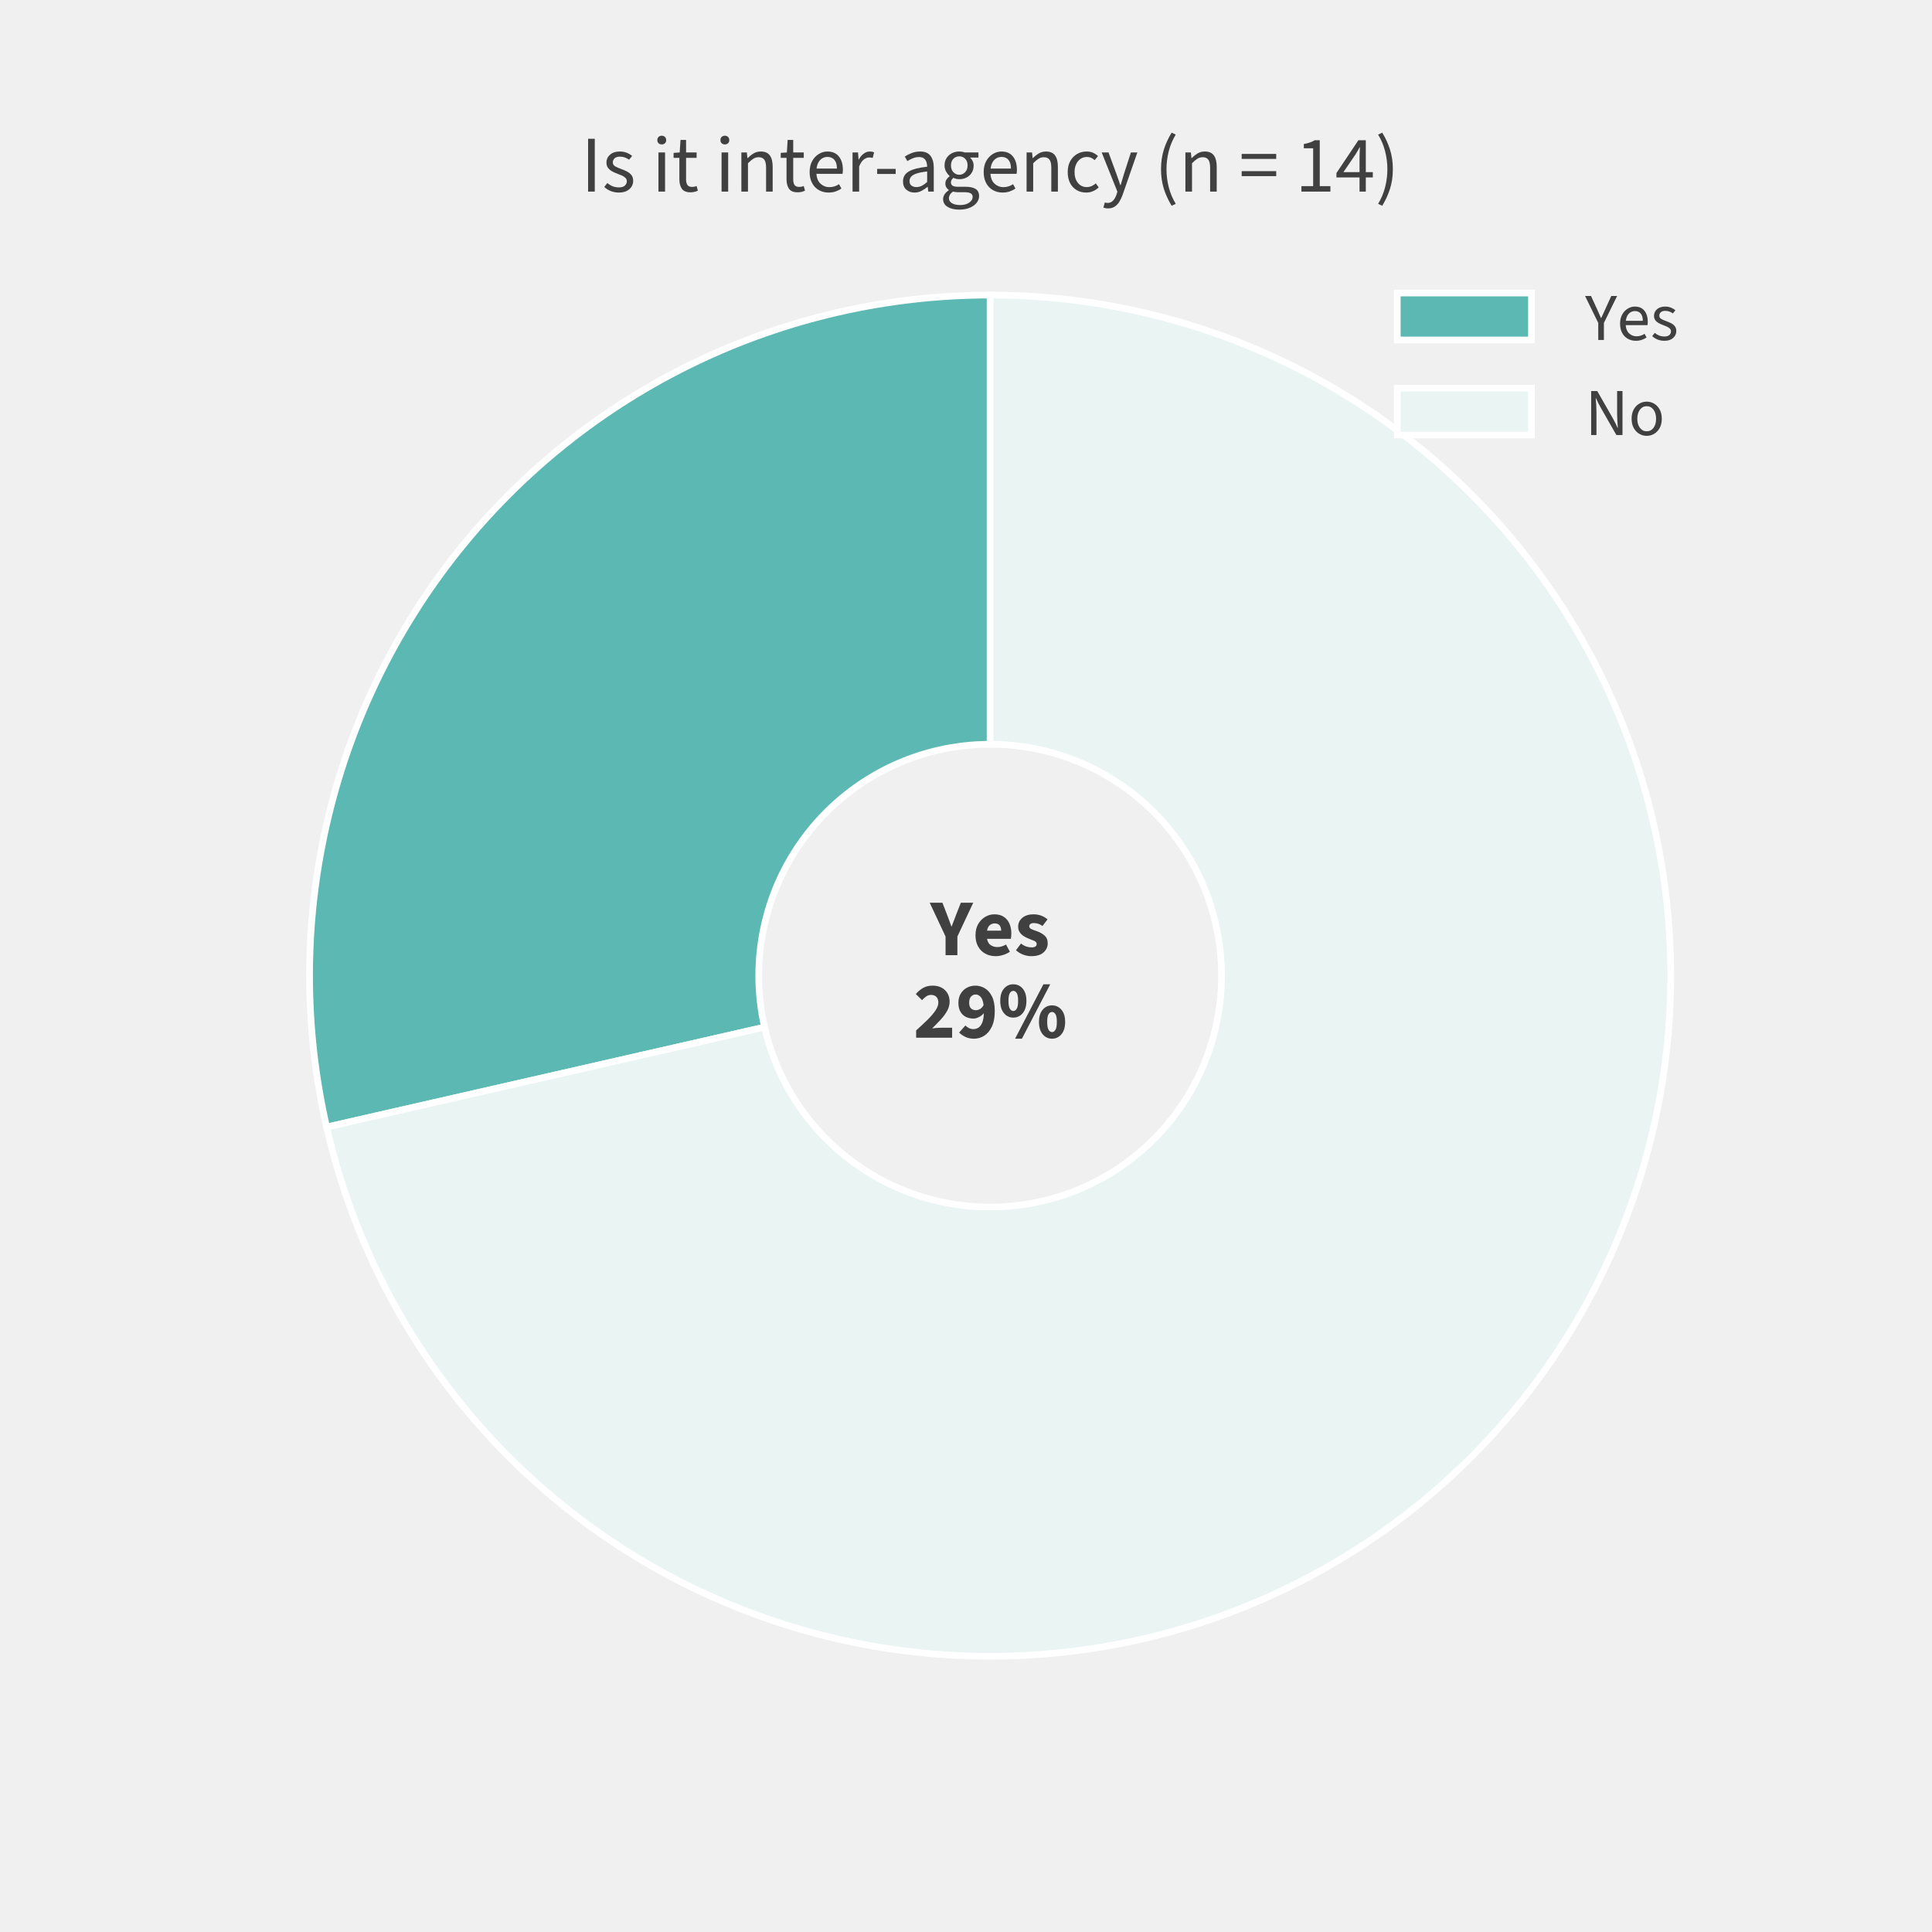
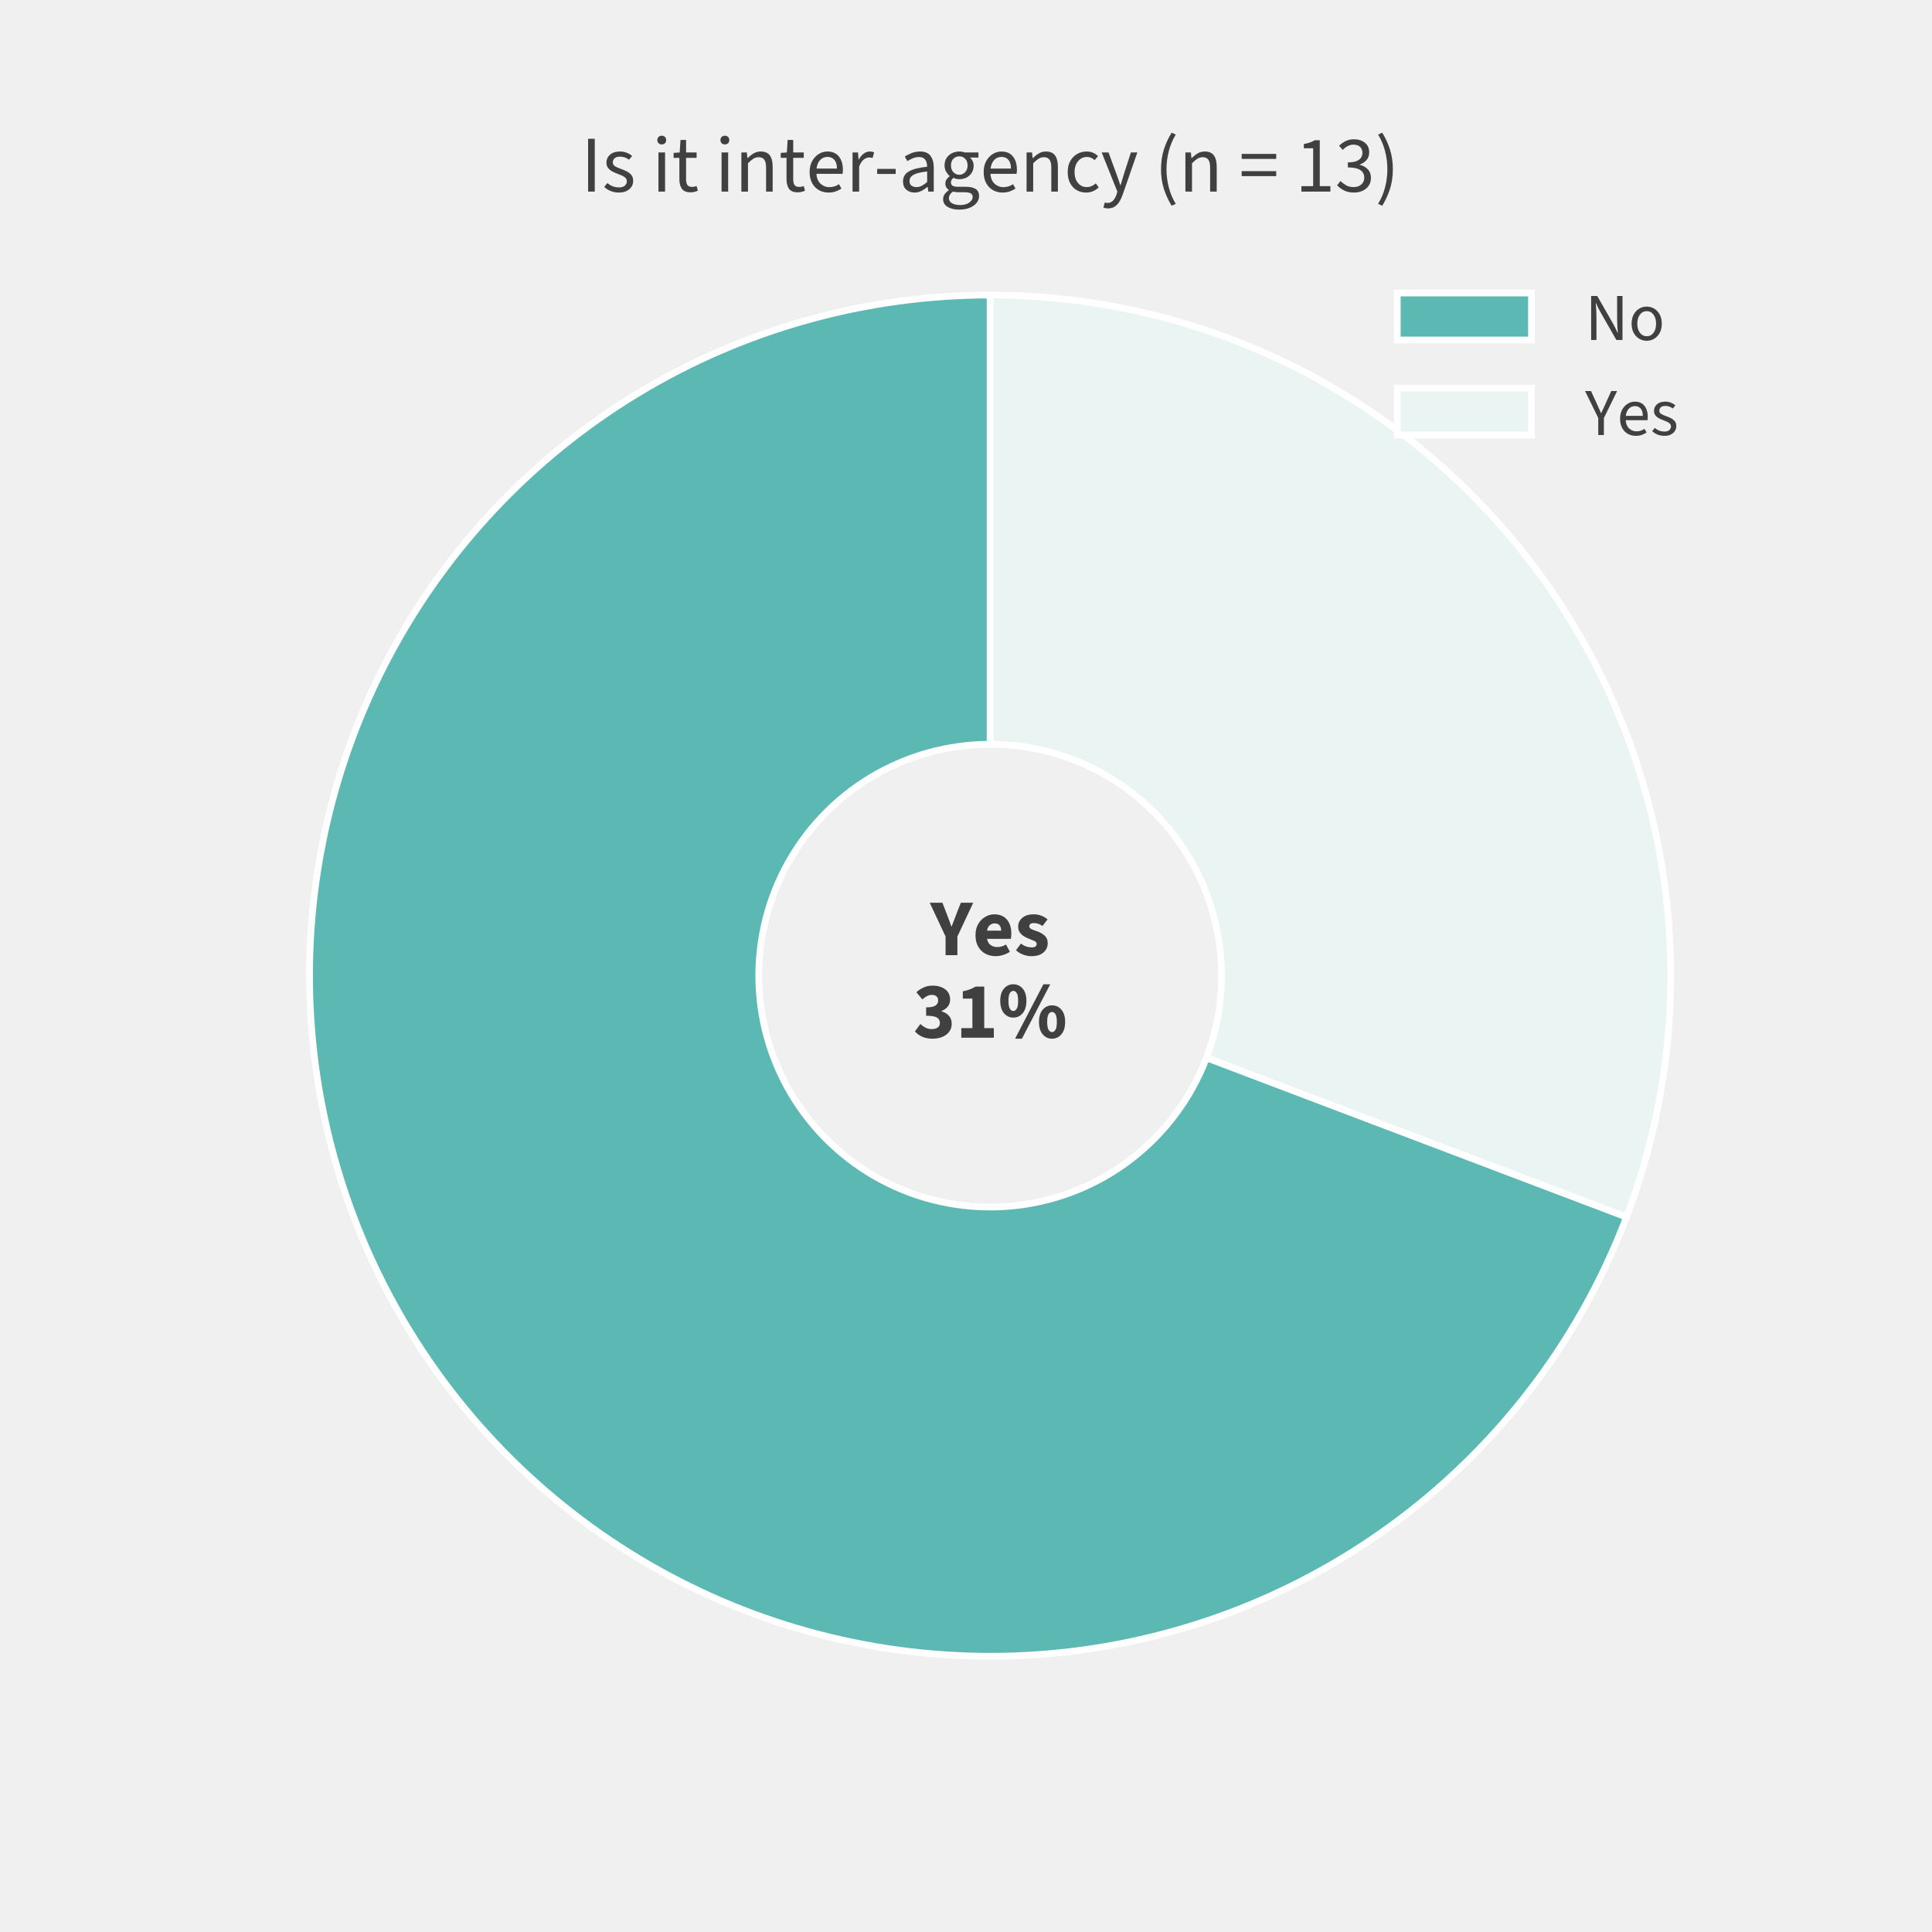
<svg xmlns="http://www.w3.org/2000/svg" xmlns:xlink="http://www.w3.org/1999/xlink" width="288pt" height="288pt" viewBox="0 0 288 288" version="1.1">
  <defs>
    <style type="text/css">*{stroke-linejoin: round; stroke-linecap: butt}</style>
  </defs>
  <g id="figure_1">
    <g id="patch_1">
      <path d="M 0 288  L 288 288  L 288 0  L 0 0  L 0 288  z " style="fill: none" />
    </g>
    <g id="axes_1">
      <g id="patch_2">
-         <path d="M 147.6 43.986  C 132.359 43.986 117.312 47.42 103.58 54.033  C 89.849 60.646 77.782 70.268 68.28 82.184  C 58.777 94.1 52.08 108.006 48.689 122.864  C 45.298 137.723 45.298 153.157 48.689 168.016  L 113.97 153.116  C 112.817 148.064 112.817 142.816 113.97 137.764  C 115.123 132.712 117.4 127.985 120.631 123.933  C 123.862 119.882 127.965 116.61 132.633 114.362  C 137.302 112.113 142.418 110.946 147.6 110.946  z " style="fill: #5cb8b2; stroke: #ffffff; stroke-linejoin: miter" />
+         <path d="M 147.6 43.985  C 129.099 43.985 110.946 49.046 95.114 58.617  C 79.281 68.188 66.364 81.91 57.766 98.292  C 49.169 114.673 45.213 133.099 46.331 151.566  C 47.448 170.033 53.595 187.847 64.105 203.073  C 74.614 218.299 89.091 230.364 105.962 237.956  C 122.833 245.549 141.463 248.385 159.829 246.155  C 178.195 243.925 195.606 236.713 210.169 225.303  C 224.732 213.894 235.901 198.715 242.462 181.416  L 179.853 157.672  C 177.622 163.553 173.825 168.714 168.873 172.594  C 163.922 176.473 158.002 178.925 151.758 179.683  C 145.514 180.441 139.179 179.477 133.443 176.896  C 127.707 174.314 122.785 170.212 119.212 165.035  C 115.638 159.858 113.548 153.802 113.168 147.523  C 112.789 141.244 114.133 134.979 117.057 129.41  C 119.98 123.84 124.372 119.174 129.755 115.92  C 135.138 112.666 141.31 110.945 147.6 110.945  z " style="fill: #5cb8b2; stroke: #ffffff; stroke-linejoin: miter" />
      </g>
      <g id="patch_3">
-         <path d="M 48.689 168.016  C 52.938 186.633 62.358 203.677 75.861 217.179  C 89.363 230.682 106.407 240.102 125.024 244.351  C 143.641 248.6 163.084 247.508 181.108 241.202  C 199.132 234.895 215.015 223.626 226.92 208.696  C 238.826 193.767 246.279 175.775 248.417 156.8  C 250.555 137.824 247.293 118.625 239.007 101.421  C 230.722 84.216 217.746 69.695 201.577 59.536  C 185.409 49.377 166.695 43.986 147.6 43.986  L 147.6 110.946  C 154.092 110.946 160.455 112.779 165.952 116.233  C 171.45 119.687 175.862 124.624 178.679 130.474  C 181.496 136.323 182.605 142.851 181.878 149.302  C 181.151 155.754 178.617 161.871 174.569 166.947  C 170.521 172.023 165.121 175.855 158.993 177.999  C 152.865 180.143 146.254 180.515 139.924 179.07  C 133.595 177.625 127.8 174.422 123.209 169.832  C 118.618 165.241 115.415 159.446 113.97 153.116  z " style="fill: #e9f4f3; stroke: #ffffff; stroke-linejoin: miter" />
+         <path d="M 242.462 181.416  C 248.286 166.059 250.295 149.516 248.315 133.211  C 246.335 116.907 240.426 101.324 231.096 87.807  C 221.766 74.29 209.291 63.239 194.748 55.606  C 180.205 47.974 164.024 43.985 147.6 43.985  L 147.6 110.945  C 153.184 110.945 158.686 112.302 163.63 114.897  C 168.575 117.492 172.816 121.249 175.988 125.845  C 179.161 130.441 181.17 135.739 181.843 141.282  C 182.516 146.826 181.833 152.451 179.853 157.672  z " style="fill: #e9f4f3; stroke: #ffffff; stroke-linejoin: miter" />
      </g>
      <g id="matplotlib.axis_1" />
      <g id="matplotlib.axis_2" />
      <g id="text_1">
-         <g style="fill: #404040" transform="translate(138.6844 142.3903) scale(0.12 -0.12)">
+         <g style="fill: #404040" transform="translate(138.6844 142.3902) scale(0.12 -0.12)">
          <defs>
            <path id="SourceSans3-Bold-59" d="M 1210 0  L 1210 1485  L -51 4173  L 960 4173  L 1331 3213  Q 1421 2976 1504 2755  Q 1587 2534 1670 2291  L 1696 2291  Q 1786 2534 1875 2755  Q 1965 2976 2048 3213  L 2426 4173  L 3411 4173  L 2150 1485  L 2150 0  L 1210 0  z " transform="scale(0.015625)" />
            <path id="SourceSans3-Bold-65" d="M 1747 2528  Q 1562 2528 1386 2403  Q 1210 2278 1146 1952  L 2272 1952  Q 2272 2202 2150 2365  Q 2029 2528 1747 2528  z M 1837 -77  Q 1382 -77 1017 118  Q 653 314 441 688  Q 230 1062 230 1587  Q 230 2106 444 2477  Q 659 2848 1004 3049  Q 1350 3251 1728 3251  Q 2182 3251 2483 3049  Q 2784 2848 2931 2505  Q 3078 2163 3078 1728  Q 3078 1606 3065 1488  Q 3053 1370 3040 1299  L 1146 1299  Q 1222 928 1459 787  Q 1696 646 1965 646  Q 2317 646 2656 851  L 2963 275  Q 2726 109 2422 16  Q 2118 -77 1837 -77  z " transform="scale(0.015625)" />
            <path id="SourceSans3-Bold-73" d="M 1350 -77  Q 1037 -77 707 44  Q 378 166 134 397  L 531 928  Q 749 755 963 688  Q 1178 621 1376 621  Q 1587 621 1683 694  Q 1779 768 1779 890  Q 1779 1050 1596 1133  Q 1414 1216 1158 1312  Q 934 1395 739 1523  Q 544 1651 425 1833  Q 307 2016 307 2259  Q 307 2701 643 2976  Q 979 3251 1523 3251  Q 1869 3251 2157 3139  Q 2445 3027 2643 2848  L 2240 2323  Q 2067 2451 1894 2502  Q 1722 2554 1555 2554  Q 1370 2554 1280 2483  Q 1190 2413 1190 2304  Q 1190 2163 1334 2086  Q 1478 2010 1779 1914  Q 2144 1792 2400 1568  Q 2656 1344 2656 947  Q 2656 518 2323 220  Q 1990 -77 1350 -77  z " transform="scale(0.015625)" />
          </defs>
          <use xlink:href="#SourceSans3-Bold-59" />
          <use xlink:href="#SourceSans3-Bold-65" transform="translate(52.49999 0)" />
          <use xlink:href="#SourceSans3-Bold-73" transform="translate(104.3 0)" />
        </g>
-         <g style="fill: #404040" transform="translate(136.1222 154.6925) scale(0.12 -0.12)">
+         <g style="fill: #404040" transform="translate(136.1222 154.6924) scale(0.12 -0.12)">
          <defs>
-             <path id="SourceSans3-Bold-32" d="M 237 0  L 237 582  Q 749 1037 1149 1433  Q 1549 1830 1776 2169  Q 2003 2509 2003 2790  Q 2003 3091 1846 3248  Q 1690 3405 1427 3405  Q 1210 3405 1034 3280  Q 858 3155 704 2989  L 211 3475  Q 506 3808 816 3974  Q 1126 4141 1555 4141  Q 1958 4141 2259 3981  Q 2560 3821 2729 3533  Q 2899 3245 2899 2854  Q 2899 2490 2704 2138  Q 2509 1786 2192 1443  Q 1875 1101 1510 742  Q 1670 762 1859 778  Q 2048 794 2189 794  L 3098 794  L 3098 0  L 237 0  z " transform="scale(0.015625)" />
-             <path id="SourceSans3-Bold-39" d="M 1075 2778  Q 1075 2458 1228 2323  Q 1382 2189 1613 2189  Q 1773 2189 1936 2281  Q 2099 2374 2221 2592  Q 2157 3072 1981 3254  Q 1805 3437 1587 3437  Q 1382 3437 1228 3280  Q 1075 3123 1075 2778  z M 1466 -77  Q 1062 -77 764 70  Q 467 218 275 410  L 774 973  Q 877 858 1049 771  Q 1222 685 1402 685  Q 1632 685 1814 803  Q 1997 922 2112 1200  Q 2227 1478 2240 1952  Q 2080 1754 1846 1638  Q 1613 1523 1427 1523  Q 1082 1523 810 1657  Q 538 1792 378 2070  Q 218 2349 218 2778  Q 218 3200 403 3507  Q 589 3814 896 3977  Q 1203 4141 1568 4141  Q 1965 4141 2317 3933  Q 2669 3725 2889 3283  Q 3110 2842 3110 2125  Q 3110 1370 2876 880  Q 2643 390 2268 156  Q 1894 -77 1466 -77  z " transform="scale(0.015625)" />
+             <path id="SourceSans3-Bold-33" d="M 1555 -77  Q 1062 -77 713 83  Q 365 243 141 499  L 576 1094  Q 762 915 986 800  Q 1210 685 1466 685  Q 1766 685 1945 809  Q 2125 934 2125 1165  Q 2125 1344 2035 1475  Q 1946 1606 1709 1676  Q 1472 1747 1030 1747  L 1030 2413  Q 1581 2413 1785 2563  Q 1990 2714 1990 2957  Q 1990 3168 1862 3286  Q 1734 3405 1491 3405  Q 1274 3405 1098 3309  Q 922 3213 730 3046  L 256 3622  Q 538 3866 851 4003  Q 1165 4141 1536 4141  Q 2163 4141 2550 3849  Q 2938 3558 2938 3027  Q 2938 2714 2762 2490  Q 2586 2266 2259 2125  L 2259 2099  Q 2611 1997 2838 1750  Q 3066 1504 3066 1107  Q 3066 730 2858 464  Q 2650 198 2307 60  Q 1965 -77 1555 -77  z " transform="scale(0.015625)" />
+             <path id="SourceSans3-Bold-31" d="M 448 0  L 448 762  L 1331 762  L 1331 3110  L 570 3110  L 570 3693  Q 902 3757 1132 3846  Q 1363 3936 1581 4064  L 2272 4064  L 2272 762  L 3034 762  L 3034 0  L 448 0  z " transform="scale(0.015625)" />
            <path id="SourceSans3-Bold-25" d="M 1203 1600  Q 755 1600 460 1952  Q 166 2304 166 2931  Q 166 3559 460 3904  Q 755 4250 1203 4250  Q 1658 4250 1952 3904  Q 2246 3559 2246 2931  Q 2246 2304 1952 1952  Q 1658 1600 1203 1600  z M 1203 2125  Q 1363 2125 1475 2304  Q 1587 2483 1587 2931  Q 1587 3379 1475 3552  Q 1363 3725 1203 3725  Q 1043 3725 931 3552  Q 819 3379 819 2931  Q 819 2483 931 2304  Q 1043 2125 1203 2125  z M 1344 -77  L 3597 4250  L 4141 4250  L 1888 -77  L 1344 -77  z M 4282 -77  Q 3834 -77 3539 275  Q 3245 627 3245 1254  Q 3245 1882 3539 2227  Q 3834 2573 4282 2573  Q 4736 2573 5030 2227  Q 5325 1882 5325 1254  Q 5325 627 5030 275  Q 4736 -77 4282 -77  z M 4282 448  Q 4442 448 4554 627  Q 4666 806 4666 1254  Q 4666 1702 4554 1875  Q 4442 2048 4282 2048  Q 4122 2048 4010 1875  Q 3898 1702 3898 1254  Q 3898 806 4010 627  Q 4122 448 4282 448  z " transform="scale(0.015625)" />
          </defs>
-           <use xlink:href="#SourceSans3-Bold-32" />
-           <use xlink:href="#SourceSans3-Bold-39" transform="translate(52.79999 0)" />
+           <use xlink:href="#SourceSans3-Bold-33" />
+           <use xlink:href="#SourceSans3-Bold-31" transform="translate(52.79999 0)" />
          <use xlink:href="#SourceSans3-Bold-25" transform="translate(105.6 0)" />
        </g>
      </g>
      <g id="text_2">
        <g style="fill: #404040" transform="translate(86.58656 28.56) scale(0.12 -0.12)">
          <defs>
            <path id="SourceSans3-Regular-49" d="M 576 0  L 576 4198  L 1107 4198  L 1107 0  L 576 0  z " transform="scale(0.015625)" />
            <path id="SourceSans3-Regular-73" d="M 1338 -77  Q 998 -77 697 41  Q 397 160 179 371  L 422 678  Q 627 512 848 422  Q 1069 333 1357 333  Q 1664 333 1817 477  Q 1971 621 1971 819  Q 1971 979 1868 1084  Q 1766 1190 1606 1264  Q 1446 1338 1267 1402  Q 1037 1485 825 1597  Q 614 1709 483 1878  Q 352 2048 352 2304  Q 352 2682 637 2934  Q 922 3187 1427 3187  Q 1715 3187 1964 3088  Q 2214 2989 2394 2835  L 2150 2534  Q 1990 2650 1814 2714  Q 1638 2778 1427 2778  Q 1133 2778 995 2643  Q 858 2509 858 2330  Q 858 2118 1043 2009  Q 1229 1901 1517 1798  Q 1760 1715 1981 1600  Q 2202 1485 2339 1309  Q 2477 1133 2477 851  Q 2477 602 2345 390  Q 2214 179 1961 51  Q 1709 -77 1338 -77  z " transform="scale(0.015625)" />
            <path id="SourceSans3-Regular-20" transform="scale(0.015625)" />
            <path id="SourceSans3-Regular-69" d="M 525 0  L 525 3110  L 1050 3110  L 1050 0  L 525 0  z M 787 3750  Q 634 3750 534 3843  Q 435 3936 435 4096  Q 435 4250 534 4346  Q 634 4442 787 4442  Q 941 4442 1040 4346  Q 1139 4250 1139 4096  Q 1139 3936 1040 3843  Q 941 3750 787 3750  z " transform="scale(0.015625)" />
            <path id="SourceSans3-Regular-74" d="M 1504 -58  Q 1005 -58 809 227  Q 614 512 614 979  L 614 2682  L 154 2682  L 154 3078  L 640 3110  L 704 4109  L 1146 4109  L 1146 3110  L 1984 3110  L 1984 2682  L 1146 2682  L 1146 966  Q 1146 685 1251 528  Q 1357 371 1626 371  Q 1709 371 1798 387  Q 1888 403 1978 448  L 2086 77  Q 1965 13 1814 -22  Q 1664 -58 1504 -58  z " transform="scale(0.015625)" />
            <path id="SourceSans3-Regular-6e" d="M 525 0  L 525 3110  L 960 3110  L 1005 2662  L 1024 2662  Q 1248 2886 1497 3036  Q 1747 3187 2067 3187  Q 2560 3187 2787 2876  Q 3014 2566 3014 1971  L 3014 0  L 2490 0  L 2490 1901  Q 2490 2336 2349 2534  Q 2208 2733 1901 2733  Q 1664 2733 1475 2611  Q 1286 2490 1050 2253  L 1050 0  L 525 0  z " transform="scale(0.015625)" />
            <path id="SourceSans3-Regular-65" d="M 1702 2758  Q 1510 2758 1328 2665  Q 1146 2573 1014 2368  Q 883 2163 838 1830  L 2458 1830  Q 2458 2285 2259 2521  Q 2061 2758 1702 2758  z M 1786 -77  Q 1370 -77 1027 115  Q 685 307 486 675  Q 288 1043 288 1555  Q 288 2061 489 2425  Q 691 2790 1014 2988  Q 1338 3187 1696 3187  Q 2298 3187 2614 2790  Q 2931 2394 2931 1728  Q 2931 1645 2924 1568  Q 2918 1491 2906 1414  L 826 1414  Q 864 890 1161 621  Q 1459 352 1850 352  Q 2074 352 2269 416  Q 2464 480 2624 589  L 2816 243  Q 2611 102 2358 12  Q 2106 -77 1786 -77  z " transform="scale(0.015625)" />
            <path id="SourceSans3-Regular-72" d="M 525 0  L 525 3110  L 960 3110  L 1005 2547  L 1024 2547  Q 1178 2842 1408 3014  Q 1638 3187 1907 3187  Q 2093 3187 2240 3123  L 2125 2675  Q 2054 2694 1993 2704  Q 1933 2714 1837 2714  Q 1638 2714 1424 2554  Q 1210 2394 1050 1997  L 1050 0  L 525 0  z " transform="scale(0.015625)" />
            <path id="SourceSans3-Regular-2d" d="M 262 1402  L 262 1805  L 1734 1805  L 1734 1402  L 262 1402  z " transform="scale(0.015625)" />
            <path id="SourceSans3-Regular-61" d="M 1242 -77  Q 851 -77 588 153  Q 326 384 326 806  Q 326 1331 787 1600  Q 1248 1869 2246 1978  Q 2246 2176 2188 2349  Q 2131 2522 1993 2634  Q 1856 2746 1600 2746  Q 1331 2746 1094 2643  Q 858 2541 672 2426  L 467 2784  Q 685 2931 1001 3059  Q 1318 3187 1690 3187  Q 2259 3187 2515 2838  Q 2771 2490 2771 1907  L 2771 0  L 2336 0  L 2291 371  L 2272 371  Q 2042 186 1789 54  Q 1536 -77 1242 -77  z M 1389 358  Q 1613 358 1817 460  Q 2022 563 2246 762  L 2246 1600  Q 1722 1542 1414 1440  Q 1107 1338 976 1190  Q 845 1043 845 838  Q 845 582 1005 470  Q 1165 358 1389 358  z " transform="scale(0.015625)" />
            <path id="SourceSans3-Regular-67" d="M 1574 -1434  Q 1005 -1434 646 -1216  Q 288 -998 288 -595  Q 288 -397 409 -214  Q 531 -32 742 109  L 742 134  Q 627 205 547 333  Q 467 461 467 640  Q 467 838 576 985  Q 685 1133 806 1216  L 806 1242  Q 653 1370 528 1587  Q 403 1805 403 2080  Q 403 2419 563 2668  Q 723 2918 992 3052  Q 1261 3187 1574 3187  Q 1702 3187 1817 3164  Q 1933 3142 2016 3110  L 3098 3110  L 3098 2707  L 2451 2707  L 2451 2682  Q 2560 2579 2637 2425  Q 2714 2272 2714 2061  Q 2714 1734 2560 1491  Q 2406 1248 2150 1117  Q 1894 986 1574 986  Q 1325 986 1107 1094  Q 1024 1024 966 937  Q 909 851 909 723  Q 909 576 1027 480  Q 1146 384 1459 384  L 2061 384  Q 2605 384 2877 208  Q 3149 32 3149 -358  Q 3149 -646 2957 -889  Q 2765 -1133 2413 -1283  Q 2061 -1434 1574 -1434  z M 1574 1338  Q 1843 1338 2038 1539  Q 2234 1741 2234 2080  Q 2234 2419 2042 2611  Q 1850 2803 1574 2803  Q 1299 2803 1107 2611  Q 915 2419 915 2080  Q 915 1741 1110 1539  Q 1306 1338 1574 1338  z M 1651 -1069  Q 2099 -1069 2368 -873  Q 2637 -678 2637 -435  Q 2637 -218 2473 -134  Q 2310 -51 2010 -51  L 1472 -51  Q 1382 -51 1276 -38  Q 1171 -26 1069 0  Q 902 -122 825 -256  Q 749 -390 749 -525  Q 749 -774 989 -921  Q 1229 -1069 1651 -1069  z " transform="scale(0.015625)" />
            <path id="SourceSans3-Regular-63" d="M 1760 -77  Q 1344 -77 1011 115  Q 678 307 486 672  Q 294 1037 294 1549  Q 294 2074 502 2438  Q 710 2803 1052 2995  Q 1395 3187 1792 3187  Q 2099 3187 2320 3084  Q 2541 2982 2701 2822  L 2438 2502  Q 2317 2611 2166 2681  Q 2016 2752 1811 2752  Q 1536 2752 1315 2601  Q 1094 2451 966 2179  Q 838 1907 838 1549  Q 838 1018 1107 688  Q 1376 358 1805 358  Q 2016 358 2201 441  Q 2387 525 2528 653  L 2758 333  Q 2566 147 2313 35  Q 2061 -77 1760 -77  z " transform="scale(0.015625)" />
            <path id="SourceSans3-Regular-79" d="M 576 -1338  Q 474 -1338 381 -1318  Q 288 -1299 211 -1274  L 326 -864  Q 442 -902 550 -902  Q 813 -902 985 -713  Q 1158 -525 1254 -237  L 1325 -6  L 77 3110  L 621 3110  L 1254 1389  Q 1325 1190 1405 960  Q 1485 730 1555 512  L 1581 512  Q 1651 723 1715 953  Q 1779 1184 1843 1389  L 2400 3110  L 2912 3110  L 1741 -256  Q 1632 -563 1481 -806  Q 1331 -1050 1110 -1194  Q 890 -1338 576 -1338  z " transform="scale(0.015625)" />
            <path id="SourceSans3-Regular-28" d="M 1370 -1126  Q 973 -480 749 227  Q 525 934 525 1779  Q 525 2624 749 3334  Q 973 4045 1370 4685  L 1696 4531  Q 1325 3923 1142 3216  Q 960 2509 960 1779  Q 960 1050 1142 342  Q 1325 -365 1696 -973  L 1370 -1126  z " transform="scale(0.015625)" />
            <path id="SourceSans3-Regular-3d" d="M 218 2599  L 218 2995  L 2963 2995  L 2963 2599  L 218 2599  z M 218 1229  L 218 1625  L 2963 1625  L 2963 1229  L 218 1229  z " transform="scale(0.015625)" />
            <path id="SourceSans3-Regular-31" d="M 506 0  L 506 435  L 1440 435  L 1440 3443  L 698 3443  L 698 3782  Q 979 3834 1187 3907  Q 1395 3981 1562 4083  L 1965 4083  L 1965 435  L 2810 435  L 2810 0  L 506 0  z " transform="scale(0.015625)" />
-             <path id="SourceSans3-Regular-34" d="M 666 1549  L 1946 1549  L 1946 2733  Q 1946 2899 1958 3129  Q 1971 3360 1978 3520  L 1952 3520  Q 1875 3373 1792 3232  Q 1709 3091 1619 2944  L 666 1549  z M 1946 0  L 1946 1126  L 109 1126  L 109 1472  L 1856 4083  L 2445 4083  L 2445 1549  L 3002 1549  L 3002 1126  L 2445 1126  L 2445 0  L 1946 0  z " transform="scale(0.015625)" />
+             <path id="SourceSans3-Regular-33" d="M 1510 -77  Q 1024 -77 697 99  Q 371 275 166 499  L 435 845  Q 621 653 870 505  Q 1120 358 1478 358  Q 1850 358 2086 563  Q 2323 768 2323 1107  Q 2323 1350 2198 1532  Q 2074 1715 1789 1817  Q 1504 1920 1018 1920  L 1018 2323  Q 1453 2323 1705 2425  Q 1958 2528 2067 2701  Q 2176 2874 2176 3085  Q 2176 3386 1987 3558  Q 1798 3731 1472 3731  Q 1216 3731 1001 3616  Q 787 3501 602 3315  L 320 3648  Q 557 3872 845 4016  Q 1133 4160 1491 4160  Q 2022 4160 2368 3888  Q 2714 3616 2714 3123  Q 2714 2752 2509 2515  Q 2304 2278 1971 2150  L 1971 2125  Q 2342 2042 2598 1776  Q 2854 1510 2854 1088  Q 2854 730 2675 467  Q 2496 205 2192 64  Q 1888 -77 1510 -77  z " transform="scale(0.015625)" />
            <path id="SourceSans3-Regular-29" d="M 570 -1126  L 243 -973  Q 614 -365 796 342  Q 979 1050 979 1779  Q 979 2509 796 3216  Q 614 3923 243 4531  L 570 4685  Q 966 4045 1190 3334  Q 1414 2624 1414 1779  Q 1414 934 1190 227  Q 966 -480 570 -1126  z " transform="scale(0.015625)" />
          </defs>
          <use xlink:href="#SourceSans3-Regular-49" />
          <use xlink:href="#SourceSans3-Regular-73" transform="translate(26.29999 0)" />
          <use xlink:href="#SourceSans3-Regular-20" transform="translate(68.19998 0)" />
          <use xlink:href="#SourceSans3-Regular-69" transform="translate(88.19997 0)" />
          <use xlink:href="#SourceSans3-Regular-74" transform="translate(112.8 0)" />
          <use xlink:href="#SourceSans3-Regular-20" transform="translate(146.5999 0)" />
          <use xlink:href="#SourceSans3-Regular-69" transform="translate(166.5999 0)" />
          <use xlink:href="#SourceSans3-Regular-6e" transform="translate(191.1999 0)" />
          <use xlink:href="#SourceSans3-Regular-74" transform="translate(245.8999 0)" />
          <use xlink:href="#SourceSans3-Regular-65" transform="translate(279.6999 0)" />
          <use xlink:href="#SourceSans3-Regular-72" transform="translate(329.2999 0)" />
          <use xlink:href="#SourceSans3-Regular-2d" transform="translate(363.9999 0)" />
          <use xlink:href="#SourceSans3-Regular-61" transform="translate(395.0999 0)" />
          <use xlink:href="#SourceSans3-Regular-67" transform="translate(445.4999 0)" />
          <use xlink:href="#SourceSans3-Regular-65" transform="translate(495.8999 0)" />
          <use xlink:href="#SourceSans3-Regular-6e" transform="translate(545.4999 0)" />
          <use xlink:href="#SourceSans3-Regular-63" transform="translate(600.1999 0)" />
          <use xlink:href="#SourceSans3-Regular-79" transform="translate(645.7998 0)" />
          <use xlink:href="#SourceSans3-Regular-20" transform="translate(692.4998 0)" />
          <use xlink:href="#SourceSans3-Regular-28" transform="translate(712.4998 0)" />
          <use xlink:href="#SourceSans3-Regular-6e" transform="translate(742.7998 0)" />
          <use xlink:href="#SourceSans3-Regular-20" transform="translate(797.4998 0)" />
          <use xlink:href="#SourceSans3-Regular-3d" transform="translate(817.4998 0)" />
          <use xlink:href="#SourceSans3-Regular-20" transform="translate(867.1998 0)" />
          <use xlink:href="#SourceSans3-Regular-31" transform="translate(887.1998 0)" />
-           <use xlink:href="#SourceSans3-Regular-34" transform="translate(936.8998 0)" />
+           <use xlink:href="#SourceSans3-Regular-33" transform="translate(936.8998 0)" />
          <use xlink:href="#SourceSans3-Regular-29" transform="translate(986.5998 0)" />
        </g>
      </g>
      <g id="legend_1">
        <g id="patch_4">
          <path d="M 208.291 50.68  L 228.291 50.68  L 228.291 43.68  L 208.291 43.68  z " style="fill: #5cb8b2; stroke: #ffffff; stroke-linejoin: miter" />
        </g>
        <g id="text_3">
          <g style="fill: #404040" transform="translate(236.2906 50.68031) scale(0.1 -0.1)">
            <defs>
-               <path id="SourceSans3-Regular-59" d="M 1254 0  L 1254 1626  L -6 4198  L 563 4198  L 1107 3014  Q 1210 2784 1309 2560  Q 1408 2336 1510 2099  L 1536 2099  Q 1645 2336 1753 2560  Q 1862 2784 1958 3014  L 2496 4198  L 3053 4198  L 1792 1626  L 1792 0  L 1254 0  z " transform="scale(0.015625)" />
+               <path id="SourceSans3-Regular-4e" d="M 576 0  L 576 4198  L 1158 4198  L 2650 1587  Q 2771 1376 2883 1145  Q 2995 915 3098 685  L 3123 685  Q 3098 1011 3075 1350  Q 3053 1690 3053 2016  L 3053 4198  L 3565 4198  L 3565 0  L 2982 0  L 1491 2611  Q 1370 2822 1254 3052  Q 1139 3283 1037 3514  L 1011 3514  Q 1043 3200 1062 2867  Q 1082 2534 1082 2195  L 1082 0  L 576 0  z " transform="scale(0.015625)" />
+               <path id="SourceSans3-Regular-6f" d="M 1734 -77  Q 1357 -77 1027 115  Q 698 307 496 672  Q 294 1037 294 1549  Q 294 2074 496 2438  Q 698 2803 1027 2995  Q 1357 3187 1734 3187  Q 2118 3187 2444 2995  Q 2771 2803 2972 2438  Q 3174 2074 3174 1549  Q 3174 1037 2972 672  Q 2771 307 2444 115  Q 2118 -77 1734 -77  z M 1734 358  Q 2138 358 2384 688  Q 2630 1018 2630 1549  Q 2630 2086 2384 2419  Q 2138 2752 1734 2752  Q 1338 2752 1088 2419  Q 838 2086 838 1549  Q 838 1018 1088 688  Q 1338 358 1734 358  z " transform="scale(0.015625)" />
            </defs>
-             <use xlink:href="#SourceSans3-Regular-59" />
-             <use xlink:href="#SourceSans3-Regular-65" transform="translate(47.59999 0)" />
-             <use xlink:href="#SourceSans3-Regular-73" transform="translate(97.19998 0)" />
+             <use xlink:href="#SourceSans3-Regular-4e" />
+             <use xlink:href="#SourceSans3-Regular-6f" transform="translate(64.7 0)" />
          </g>
        </g>
        <g id="patch_5">
          <path d="M 208.291 64.851  L 228.291 64.851  L 228.291 57.851  L 208.291 57.851  z " style="fill: #e9f4f3; stroke: #ffffff; stroke-linejoin: miter" />
        </g>
        <g id="text_4">
          <g style="fill: #404040" transform="translate(236.2906 64.85062) scale(0.1 -0.1)">
            <defs>
-               <path id="SourceSans3-Regular-4e" d="M 576 0  L 576 4198  L 1158 4198  L 2650 1587  Q 2771 1376 2883 1145  Q 2995 915 3098 685  L 3123 685  Q 3098 1011 3075 1350  Q 3053 1690 3053 2016  L 3053 4198  L 3565 4198  L 3565 0  L 2982 0  L 1491 2611  Q 1370 2822 1254 3052  Q 1139 3283 1037 3514  L 1011 3514  Q 1043 3200 1062 2867  Q 1082 2534 1082 2195  L 1082 0  L 576 0  z " transform="scale(0.015625)" />
-               <path id="SourceSans3-Regular-6f" d="M 1734 -77  Q 1357 -77 1027 115  Q 698 307 496 672  Q 294 1037 294 1549  Q 294 2074 496 2438  Q 698 2803 1027 2995  Q 1357 3187 1734 3187  Q 2118 3187 2444 2995  Q 2771 2803 2972 2438  Q 3174 2074 3174 1549  Q 3174 1037 2972 672  Q 2771 307 2444 115  Q 2118 -77 1734 -77  z M 1734 358  Q 2138 358 2384 688  Q 2630 1018 2630 1549  Q 2630 2086 2384 2419  Q 2138 2752 1734 2752  Q 1338 2752 1088 2419  Q 838 2086 838 1549  Q 838 1018 1088 688  Q 1338 358 1734 358  z " transform="scale(0.015625)" />
+               <path id="SourceSans3-Regular-59" d="M 1254 0  L 1254 1626  L -6 4198  L 563 4198  L 1107 3014  Q 1210 2784 1309 2560  Q 1408 2336 1510 2099  L 1536 2099  Q 1645 2336 1753 2560  Q 1862 2784 1958 3014  L 2496 4198  L 3053 4198  L 1792 1626  L 1792 0  L 1254 0  z " transform="scale(0.015625)" />
            </defs>
-             <use xlink:href="#SourceSans3-Regular-4e" />
-             <use xlink:href="#SourceSans3-Regular-6f" transform="translate(64.7 0)" />
+             <use xlink:href="#SourceSans3-Regular-59" />
+             <use xlink:href="#SourceSans3-Regular-65" transform="translate(47.59999 0)" />
+             <use xlink:href="#SourceSans3-Regular-73" transform="translate(97.19998 0)" />
          </g>
        </g>
      </g>
    </g>
  </g>
</svg>
